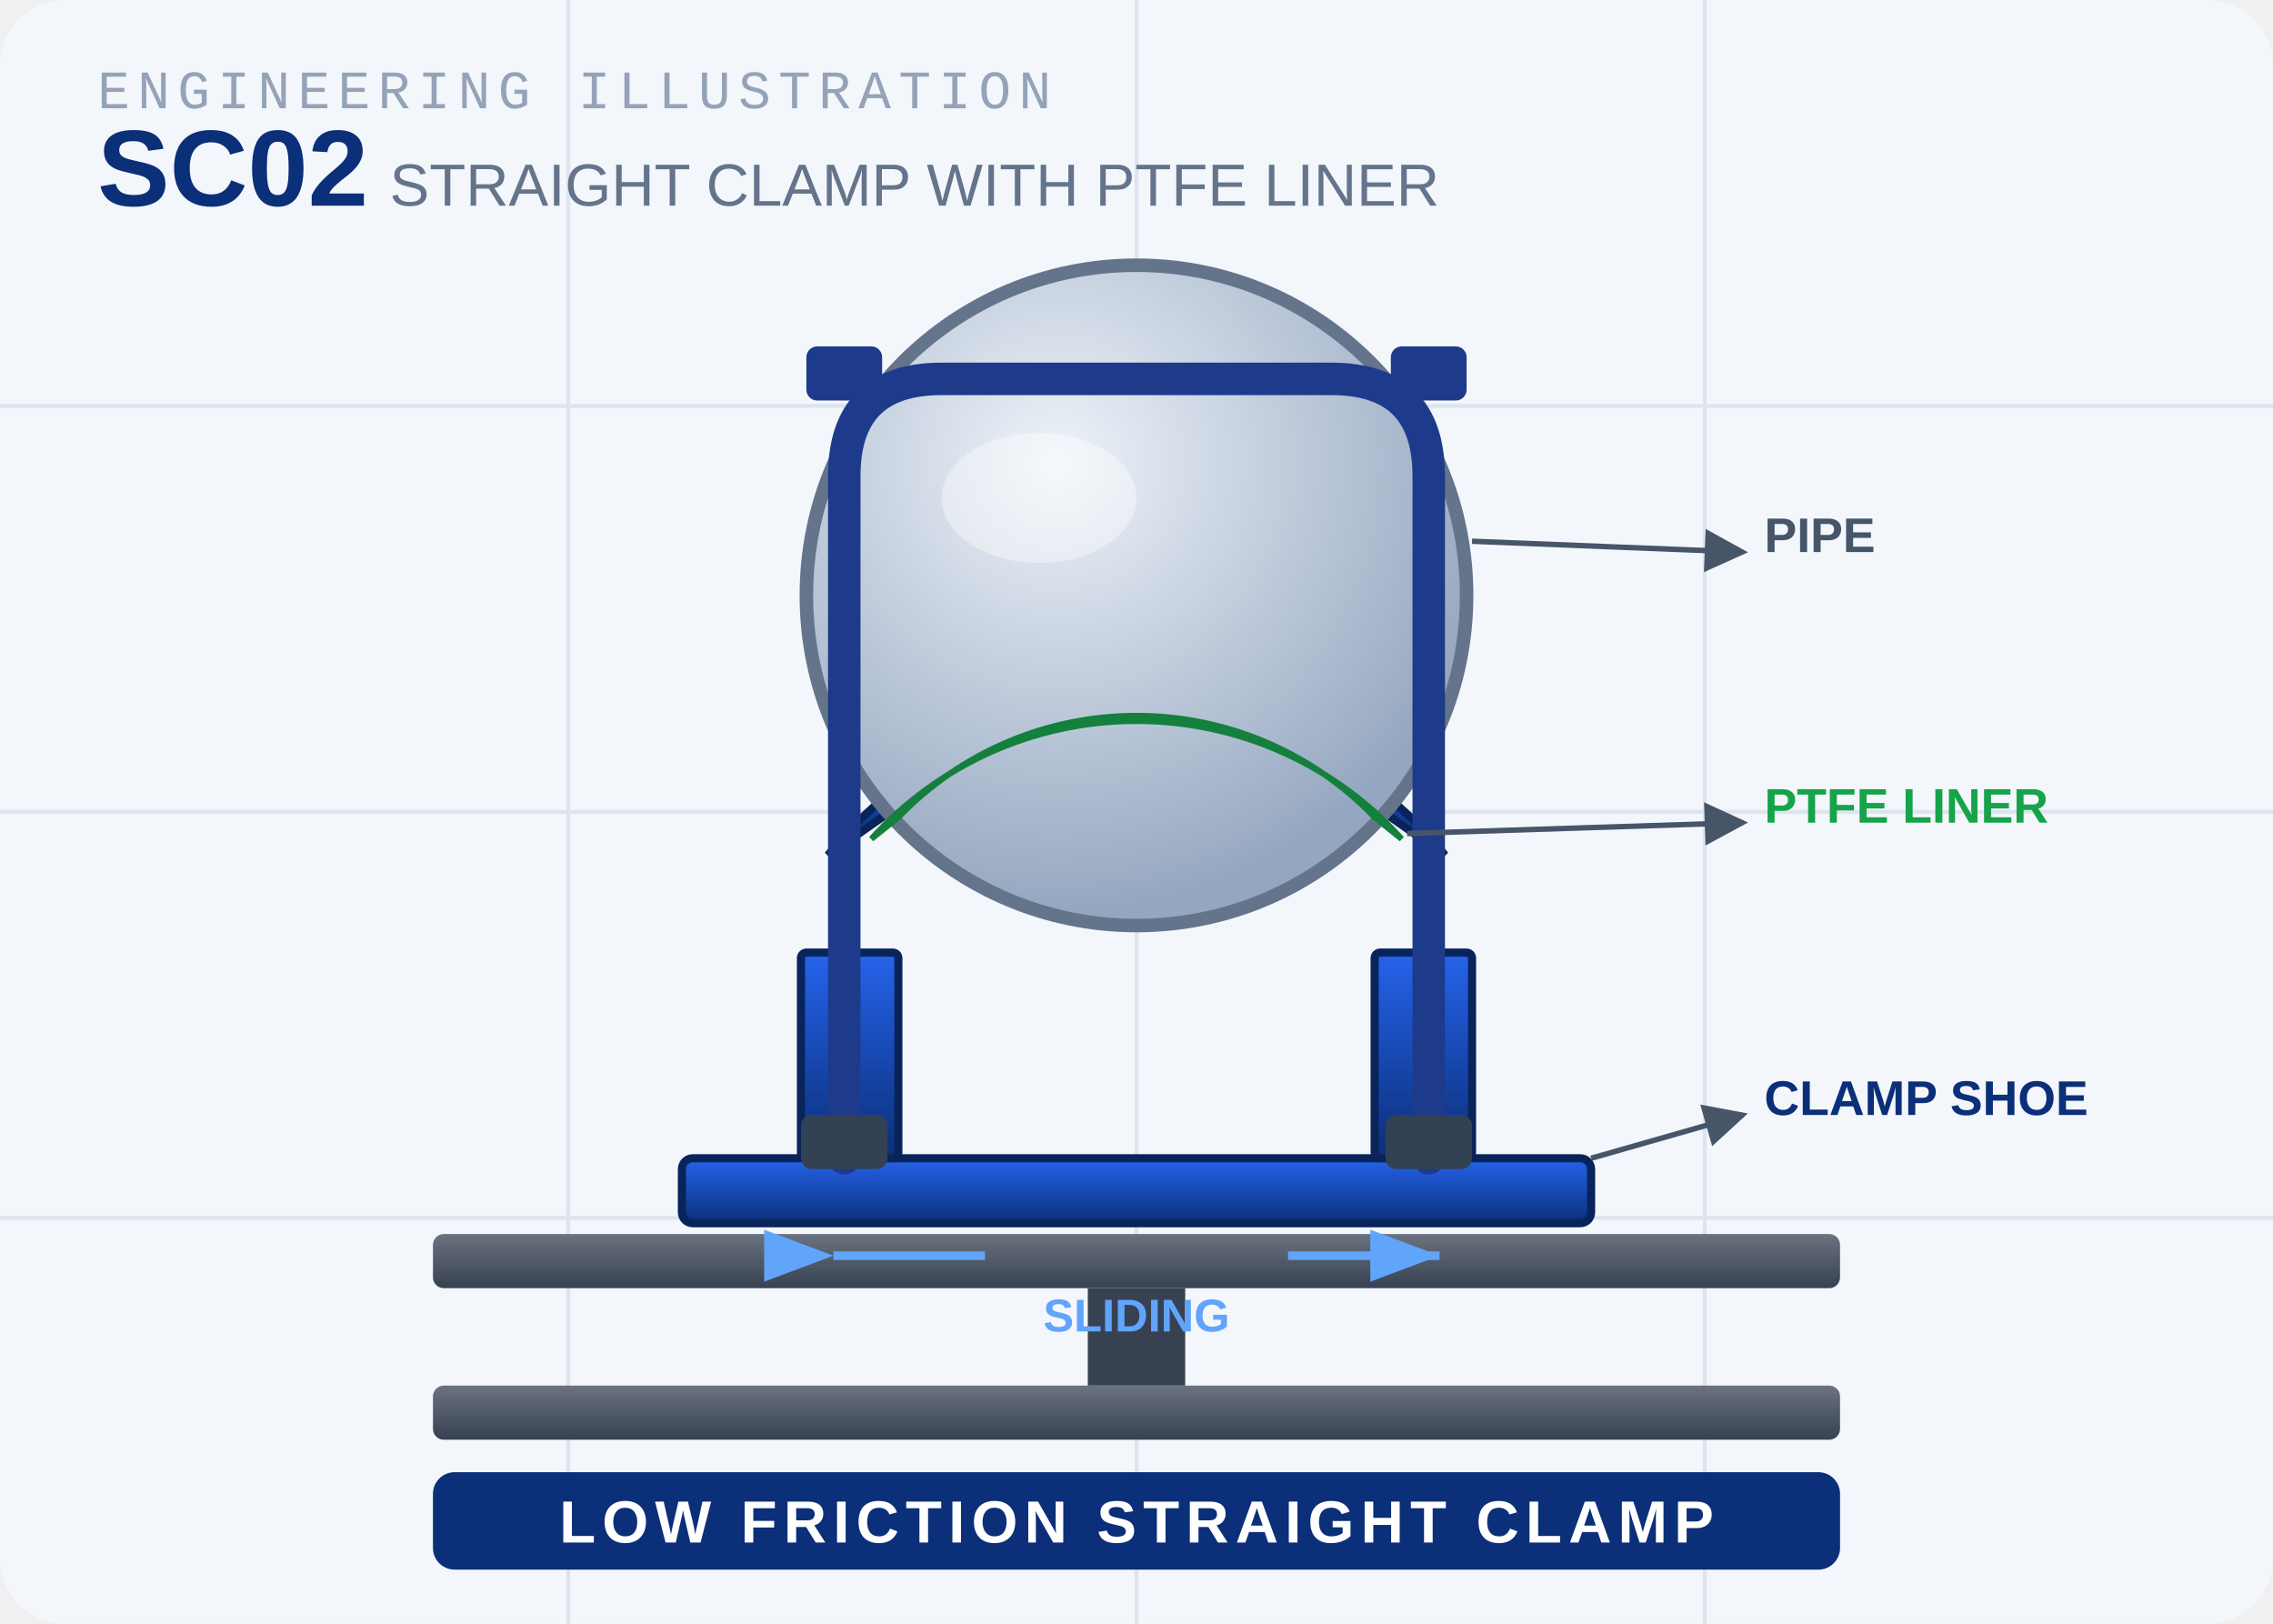
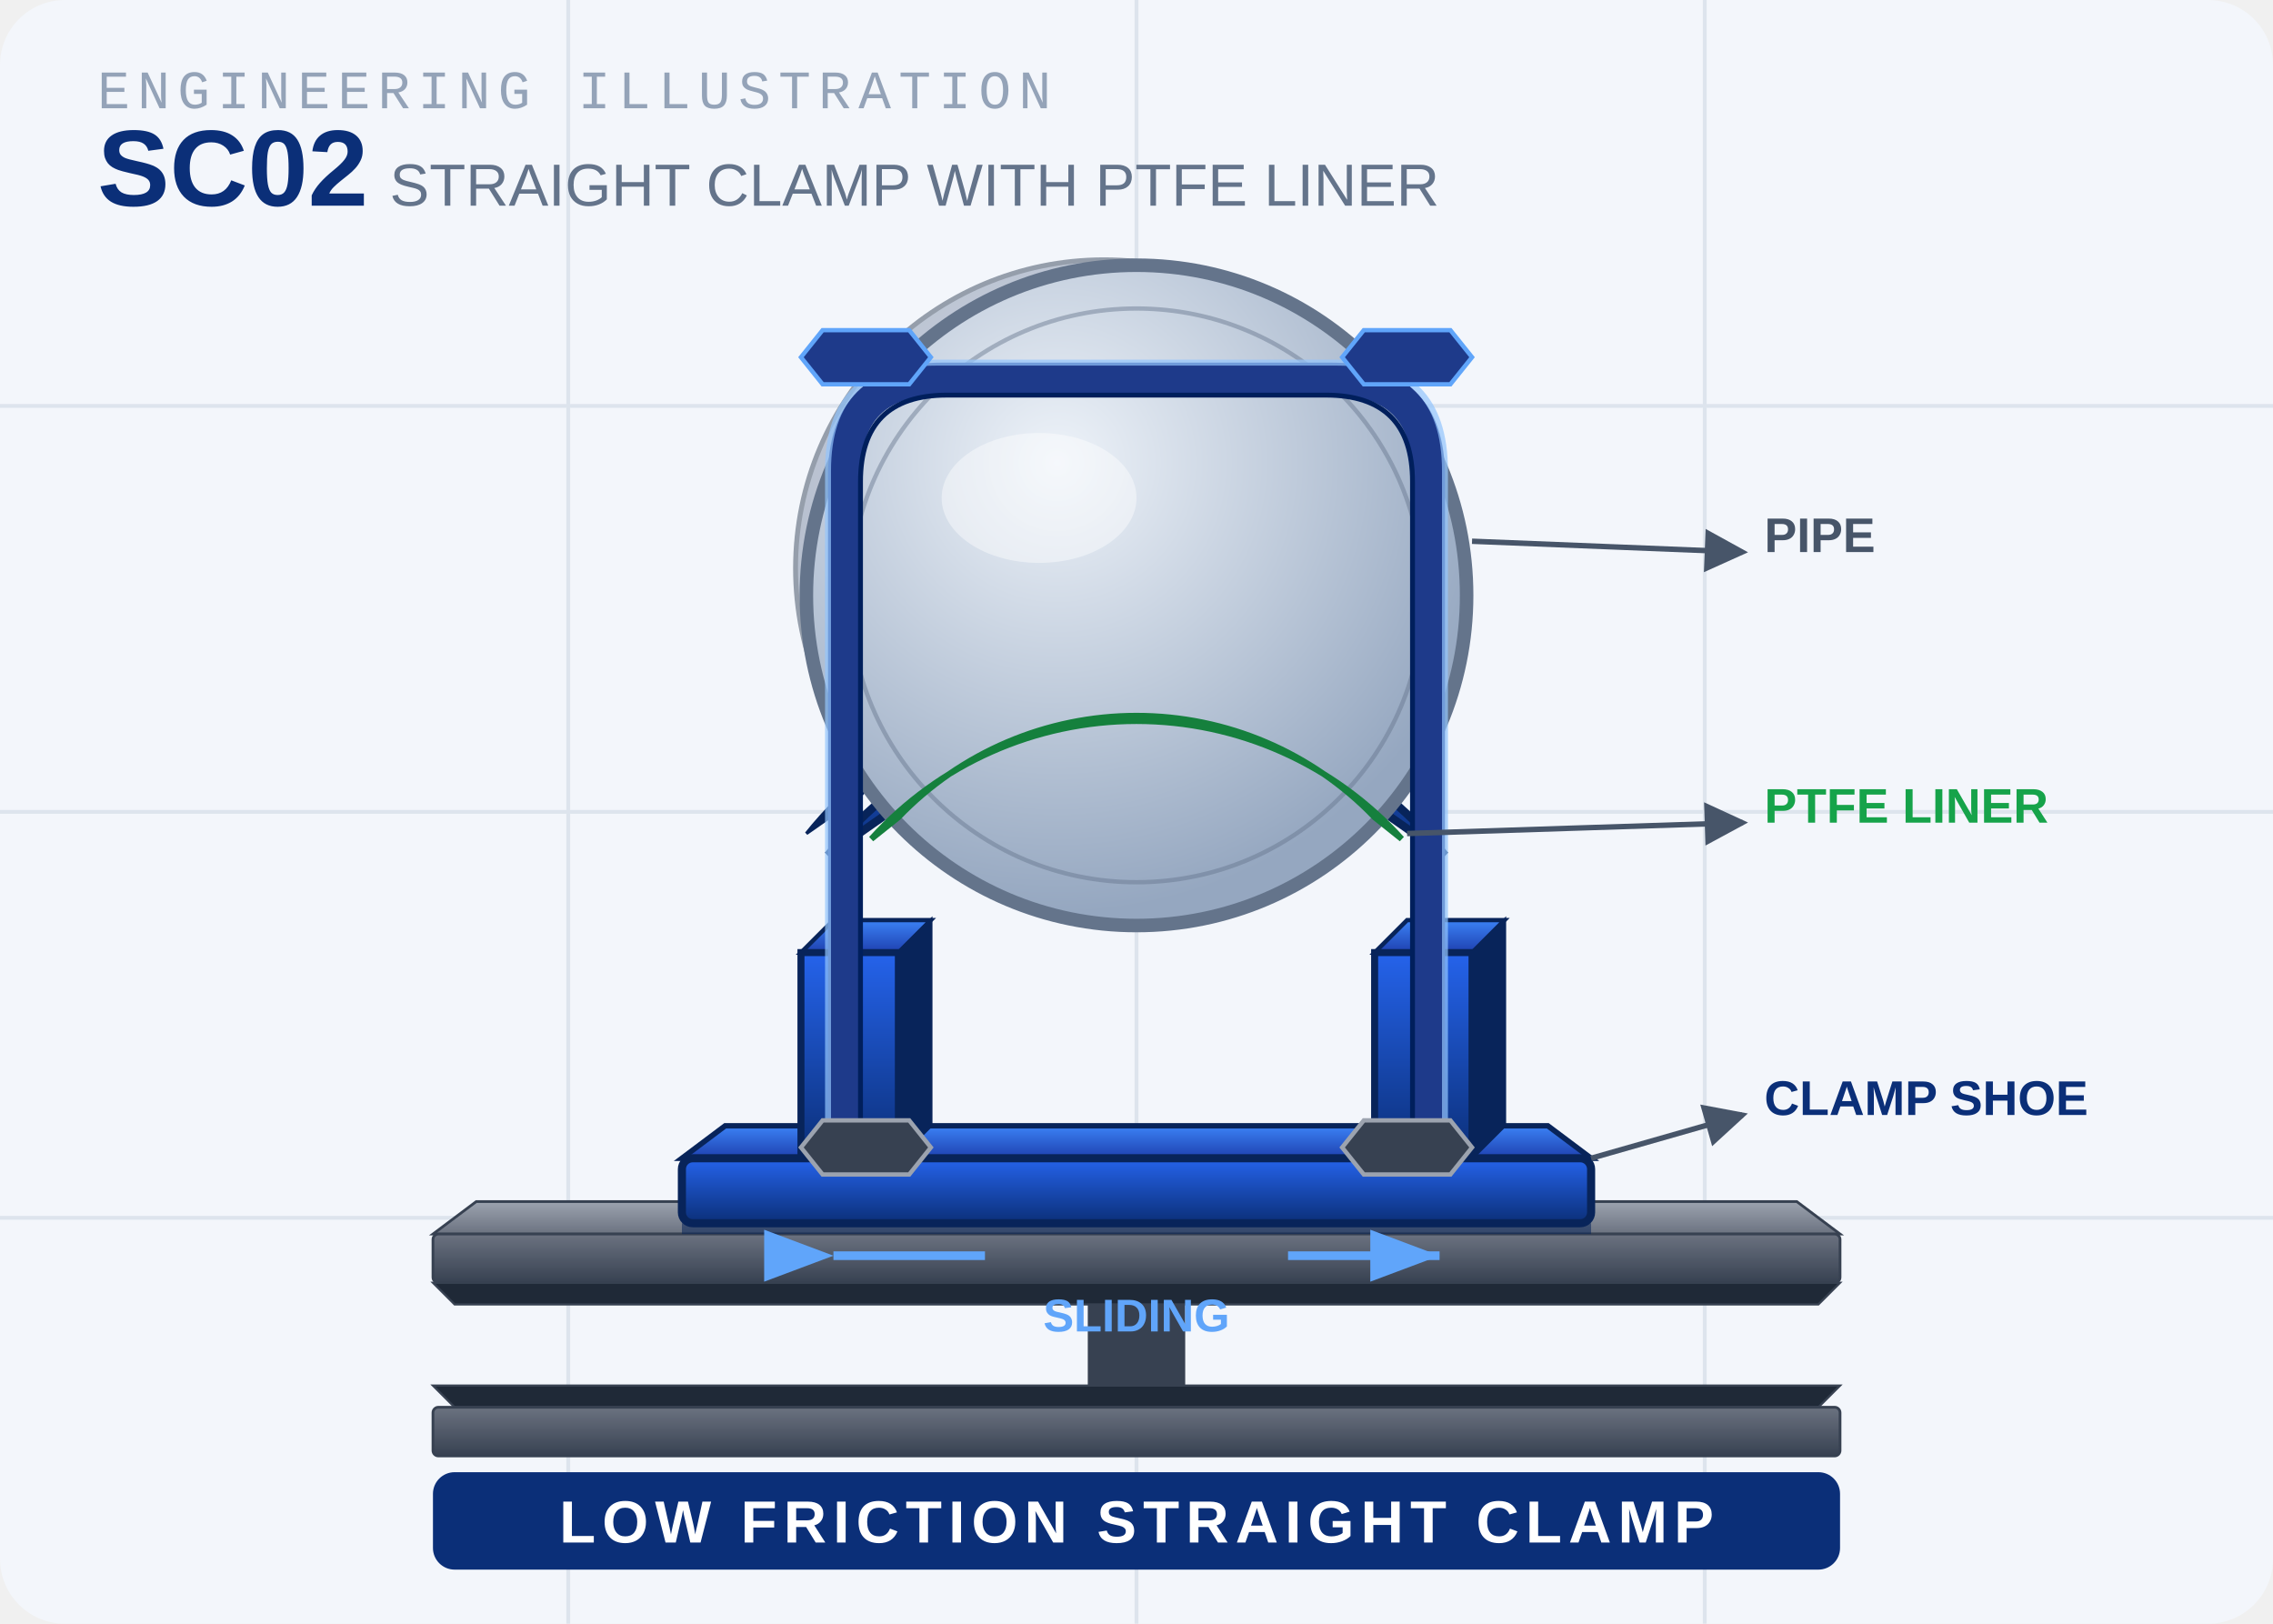
<svg xmlns="http://www.w3.org/2000/svg" viewBox="0 0 420 300">
  <defs>
    <radialGradient id="pipe" cx="38%" cy="30%" r="68%">
      <stop offset="0%" stop-color="#eef3f9" />
      <stop offset="100%" stop-color="#95a7c0" />
    </radialGradient>
+     <radialGradient id="pipe_back" cx="42%" cy="36%" r="65%">
+       <stop offset="0%" stop-color="#B8C4D9" />
+       <stop offset="100%" stop-color="#6B7A93" />
+     </radialGradient>
    <linearGradient id="steel" x1="0" y1="0" x2="0" y2="1">
      <stop offset="0%" stop-color="#6b7280" />
      <stop offset="100%" stop-color="#374151" />
    </linearGradient>
+     <linearGradient id="steel_top" x1="0" y1="0" x2="0" y2="1">
+       <stop offset="0%" stop-color="#9CA3AF" />
+       <stop offset="100%" stop-color="#6B7280" />
+     </linearGradient>
    <linearGradient id="clamp" x1="0" y1="0" x2="0" y2="1">
      <stop offset="0%" stop-color="#2563eb" />
      <stop offset="100%" stop-color="#0b2f78" />
+     </linearGradient>
+     <linearGradient id="clamp_top" x1="0" y1="0" x2="0" y2="1">
+       <stop offset="0%" stop-color="#3B82F6" />
+       <stop offset="100%" stop-color="#1E40AF" />
    </linearGradient>
    <linearGradient id="liner" x1="0" y1="0" x2="0" y2="1">
      <stop offset="0%" stop-color="#bbf7d0" />
      <stop offset="100%" stop-color="#22c55e" />
    </linearGradient>
    <marker id="arr" markerWidth="8" markerHeight="8" refX="7" refY="4" orient="auto">
      <path d="M0,0 L8,4 L0,8 z" fill="#475569" />
    </marker>
    <marker id="slideR" markerWidth="8" markerHeight="6" refX="8" refY="3" orient="auto">
      <path d="M0,0 L8,3 L0,6 z" fill="#60a5fa" />
    </marker>
    <marker id="slideL" markerWidth="8" markerHeight="6" refX="0" refY="3" orient="auto">
      <path d="M8,0 L0,3 L8,6 z" fill="#60a5fa" />
    </marker>
  </defs>
  <rect width="420" height="300" rx="12" fill="#f3f6fb" />
  <g opacity="0.55" stroke="#cbd5e1" stroke-width="0.7">
    <line x1="0" y1="75" x2="420" y2="75" />
    <line x1="0" y1="150" x2="420" y2="150" />
    <line x1="0" y1="225" x2="420" y2="225" />
    <line x1="105" y1="0" x2="105" y2="300" />
    <line x1="210" y1="0" x2="210" y2="300" />
    <line x1="315" y1="0" x2="315" y2="300" />
  </g>
  <text x="18" y="20" fill="#94a3b8" font-family="'Courier New', monospace" font-size="10" letter-spacing="1.4">ENGINEERING ILLUSTRATION</text>
  <text x="18" y="38" fill="#0b2f78" font-family="Arial, sans-serif" font-size="20" font-weight="700">SC02</text>
  <text x="72" y="38" fill="#64748b" font-family="Arial, sans-serif" font-size="11">STRAIGHT CLAMP WITH PTFE LINER</text>
-   <rect x="80" y="228" width="260" height="10" rx="2" fill="url(#steel)" />
-   <rect x="201" y="238" width="18" height="18" fill="#374151" />
-   <rect x="80" y="256" width="260" height="10" rx="2" fill="url(#steel)" />
+   <polygon points="80,228 340,228 332,222 88,222" fill="url(#steel_top)" stroke="#374151" stroke-width="0.5" />
+   <rect x="80" y="228" width="260" height="9" rx="1" fill="url(#steel)" stroke="#374151" stroke-width="0.5" />
+   <polygon points="80,237 340,237 336,241 84,241" fill="#1F2937" stroke="#374151" stroke-width="0.4" />
+   <rect x="201" y="241" width="18" height="15" fill="#374151" />
+   <polygon points="80,256 340,256 336,260 84,260" fill="#1F2937" stroke="#374151" stroke-width="0.4" />
+   <rect x="80" y="260" width="260" height="9" rx="1" fill="url(#steel)" stroke="#374151" stroke-width="0.5" />
+   <polygon points="126,214 134,208 286,208 294,214" fill="url(#clamp_top)" stroke="#08245a" stroke-width="1" />
  <rect x="126" y="214" width="168" height="12" rx="2" fill="url(#clamp)" stroke="#08245a" stroke-width="1.5" />
-   <rect x="148" y="176" width="18" height="38" rx="1" fill="url(#clamp)" stroke="#08245a" stroke-width="1.5" />
-   <rect x="254" y="176" width="18" height="38" rx="1" fill="url(#clamp)" stroke="#08245a" stroke-width="1.5" />
-   <path d="M163,151 A61 61 0 0 1 257,151 L267,158 A73 73 0 0 0 153,158 Z" fill="url(#clamp)" stroke="#08245a" stroke-width="1.5" />
+   <rect x="126" y="226" width="168" height="2" fill="#08245a" opacity="0.55" />
+   <polygon points="148,176 166,176 172,170 154,170" fill="url(#clamp_top)" stroke="#08245a" stroke-width="0.8" />
+   <polygon points="166,176 172,170 172,208 166,214" fill="#08245a" stroke="#08245a" stroke-width="0.6" />
+   <rect x="148" y="176" width="18" height="38" fill="url(#clamp)" stroke="#08245a" stroke-width="1.3" />
+   <polygon points="254,176 272,176 278,170 260,170" fill="url(#clamp_top)" stroke="#08245a" stroke-width="0.8" />
+   <polygon points="272,176 278,170 278,208 272,214" fill="#08245a" stroke="#08245a" stroke-width="0.6" />
+   <rect x="254" y="176" width="18" height="38" fill="url(#clamp)" stroke="#08245a" stroke-width="1.3" />
+   <path d="M 159,147 A 61 61 0 0 1 253,147 L 263,154 A 73 73 0 0 0 149,154 Z" fill="#08245a" stroke="#08245a" stroke-width="0.6" />
+   <path d="M 163,151 A 61 61 0 0 1 257,151 L 267,158 A 73 73 0 0 0 153,158 Z" fill="url(#clamp)" stroke="#08245a" stroke-width="1.5" />
+   <circle cx="204" cy="105" r="57" fill="url(#pipe_back)" stroke="#475569" stroke-width="0.9" opacity="0.55" />
  <circle cx="210" cy="110" r="61" fill="url(#pipe)" stroke="#64748b" stroke-width="2.5" />
-   <path d="M166,151 A61 61 0 0 1 254,151 L259,155 A66 66 0 0 0 161,155 Z" fill="url(#liner)" stroke="#15803d" stroke-width="1.1" />
-   <ellipse cx="192" cy="92" rx="18" ry="12" fill="#ffffff" opacity="0.38" />
-   <path d="M156,214 L156,88 Q156,70 174,70 H246 Q264,70 264,88 L264,214" fill="none" stroke="#1e3a8a" stroke-width="6" stroke-linecap="round" />
-   <rect x="149" y="64" width="14" height="10" rx="2" fill="#1e3a8a" />
-   <rect x="257" y="64" width="14" height="10" rx="2" fill="#1e3a8a" />
-   <rect x="148" y="206" width="16" height="10" rx="2" fill="#334155" />
-   <rect x="256" y="206" width="16" height="10" rx="2" fill="#334155" />
+   <circle cx="210" cy="110" r="53" fill="none" stroke="#64748b" stroke-width="0.8" opacity="0.45" />
+   <path d="M 166,151 A 61 61 0 0 1 254,151 L 259,155 A 66 66 0 0 0 161,155 Z" fill="url(#liner)" stroke="#15803d" stroke-width="1.1" />
+   <ellipse cx="192" cy="92" rx="18" ry="12" fill="#ffffff" opacity="0.42" />
+   <path d="M 156,214 L 156,88 Q 156,70 174,70 H 246 Q 264,70 264,88 L 264,214" fill="none" stroke="#1e3a8a" stroke-width="6" stroke-linecap="round" />
+   <path d="M 153,214 L 153,87 Q 153,67 173,67 H 247 Q 267,67 267,87 L 267,214" fill="none" stroke="rgba(147,197,253,0.7)" stroke-width="1.1" stroke-linecap="round" />
+   <path d="M 159,214 L 159,89 Q 159,73 175,73 H 245 Q 261,73 261,89 L 261,214" fill="none" stroke="#001F5C" stroke-width="0.9" stroke-linecap="round" />
+   <polygon points="148,66 152,61 168,61 172,66 168,71 152,71" fill="#1e3a8a" stroke="#60A5FA" stroke-width="0.8" />
+   <polygon points="248,66 252,61 268,61 272,66 268,71 252,71" fill="#1e3a8a" stroke="#60A5FA" stroke-width="0.8" />
+   <polygon points="148,212 152,207 168,207 172,212 168,217 152,217" fill="#374151" stroke="#9CA3AF" stroke-width="0.8" />
+   <polygon points="248,212 252,207 268,207 272,212 268,217 252,217" fill="#374151" stroke="#9CA3AF" stroke-width="0.8" />
  <line x1="182" y1="232" x2="154" y2="232" stroke="#60a5fa" stroke-width="1.6" marker-end="url(#slideL)" />
  <line x1="238" y1="232" x2="266" y2="232" stroke="#60a5fa" stroke-width="1.6" marker-end="url(#slideR)" />
  <text x="210" y="246" text-anchor="middle" fill="#60a5fa" font-family="Arial, sans-serif" font-size="8.5" font-weight="700">SLIDING</text>
  <text x="326" y="102" fill="#475569" font-family="Arial, sans-serif" font-size="9" font-weight="700">PIPE</text>
  <line x1="272" y1="100" x2="322" y2="102" stroke="#475569" stroke-width="1" marker-end="url(#arr)" />
  <text x="326" y="152" fill="#16a34a" font-family="Arial, sans-serif" font-size="9" font-weight="700">PTFE LINER</text>
  <line x1="260" y1="154" x2="322" y2="152" stroke="#475569" stroke-width="1" marker-end="url(#arr)" />
  <text x="326" y="206" fill="#0b2f78" font-family="Arial, sans-serif" font-size="9" font-weight="700">CLAMP SHOE</text>
  <line x1="294" y1="214" x2="322" y2="206" stroke="#475569" stroke-width="1" marker-end="url(#arr)" />
  <rect x="80" y="272" width="260" height="18" rx="4" fill="#0b2f78" />
  <text x="210" y="285" text-anchor="middle" fill="#ffffff" font-family="Arial, sans-serif" font-size="11" font-weight="700" letter-spacing="1.2">LOW FRICTION STRAIGHT CLAMP</text>
</svg>
